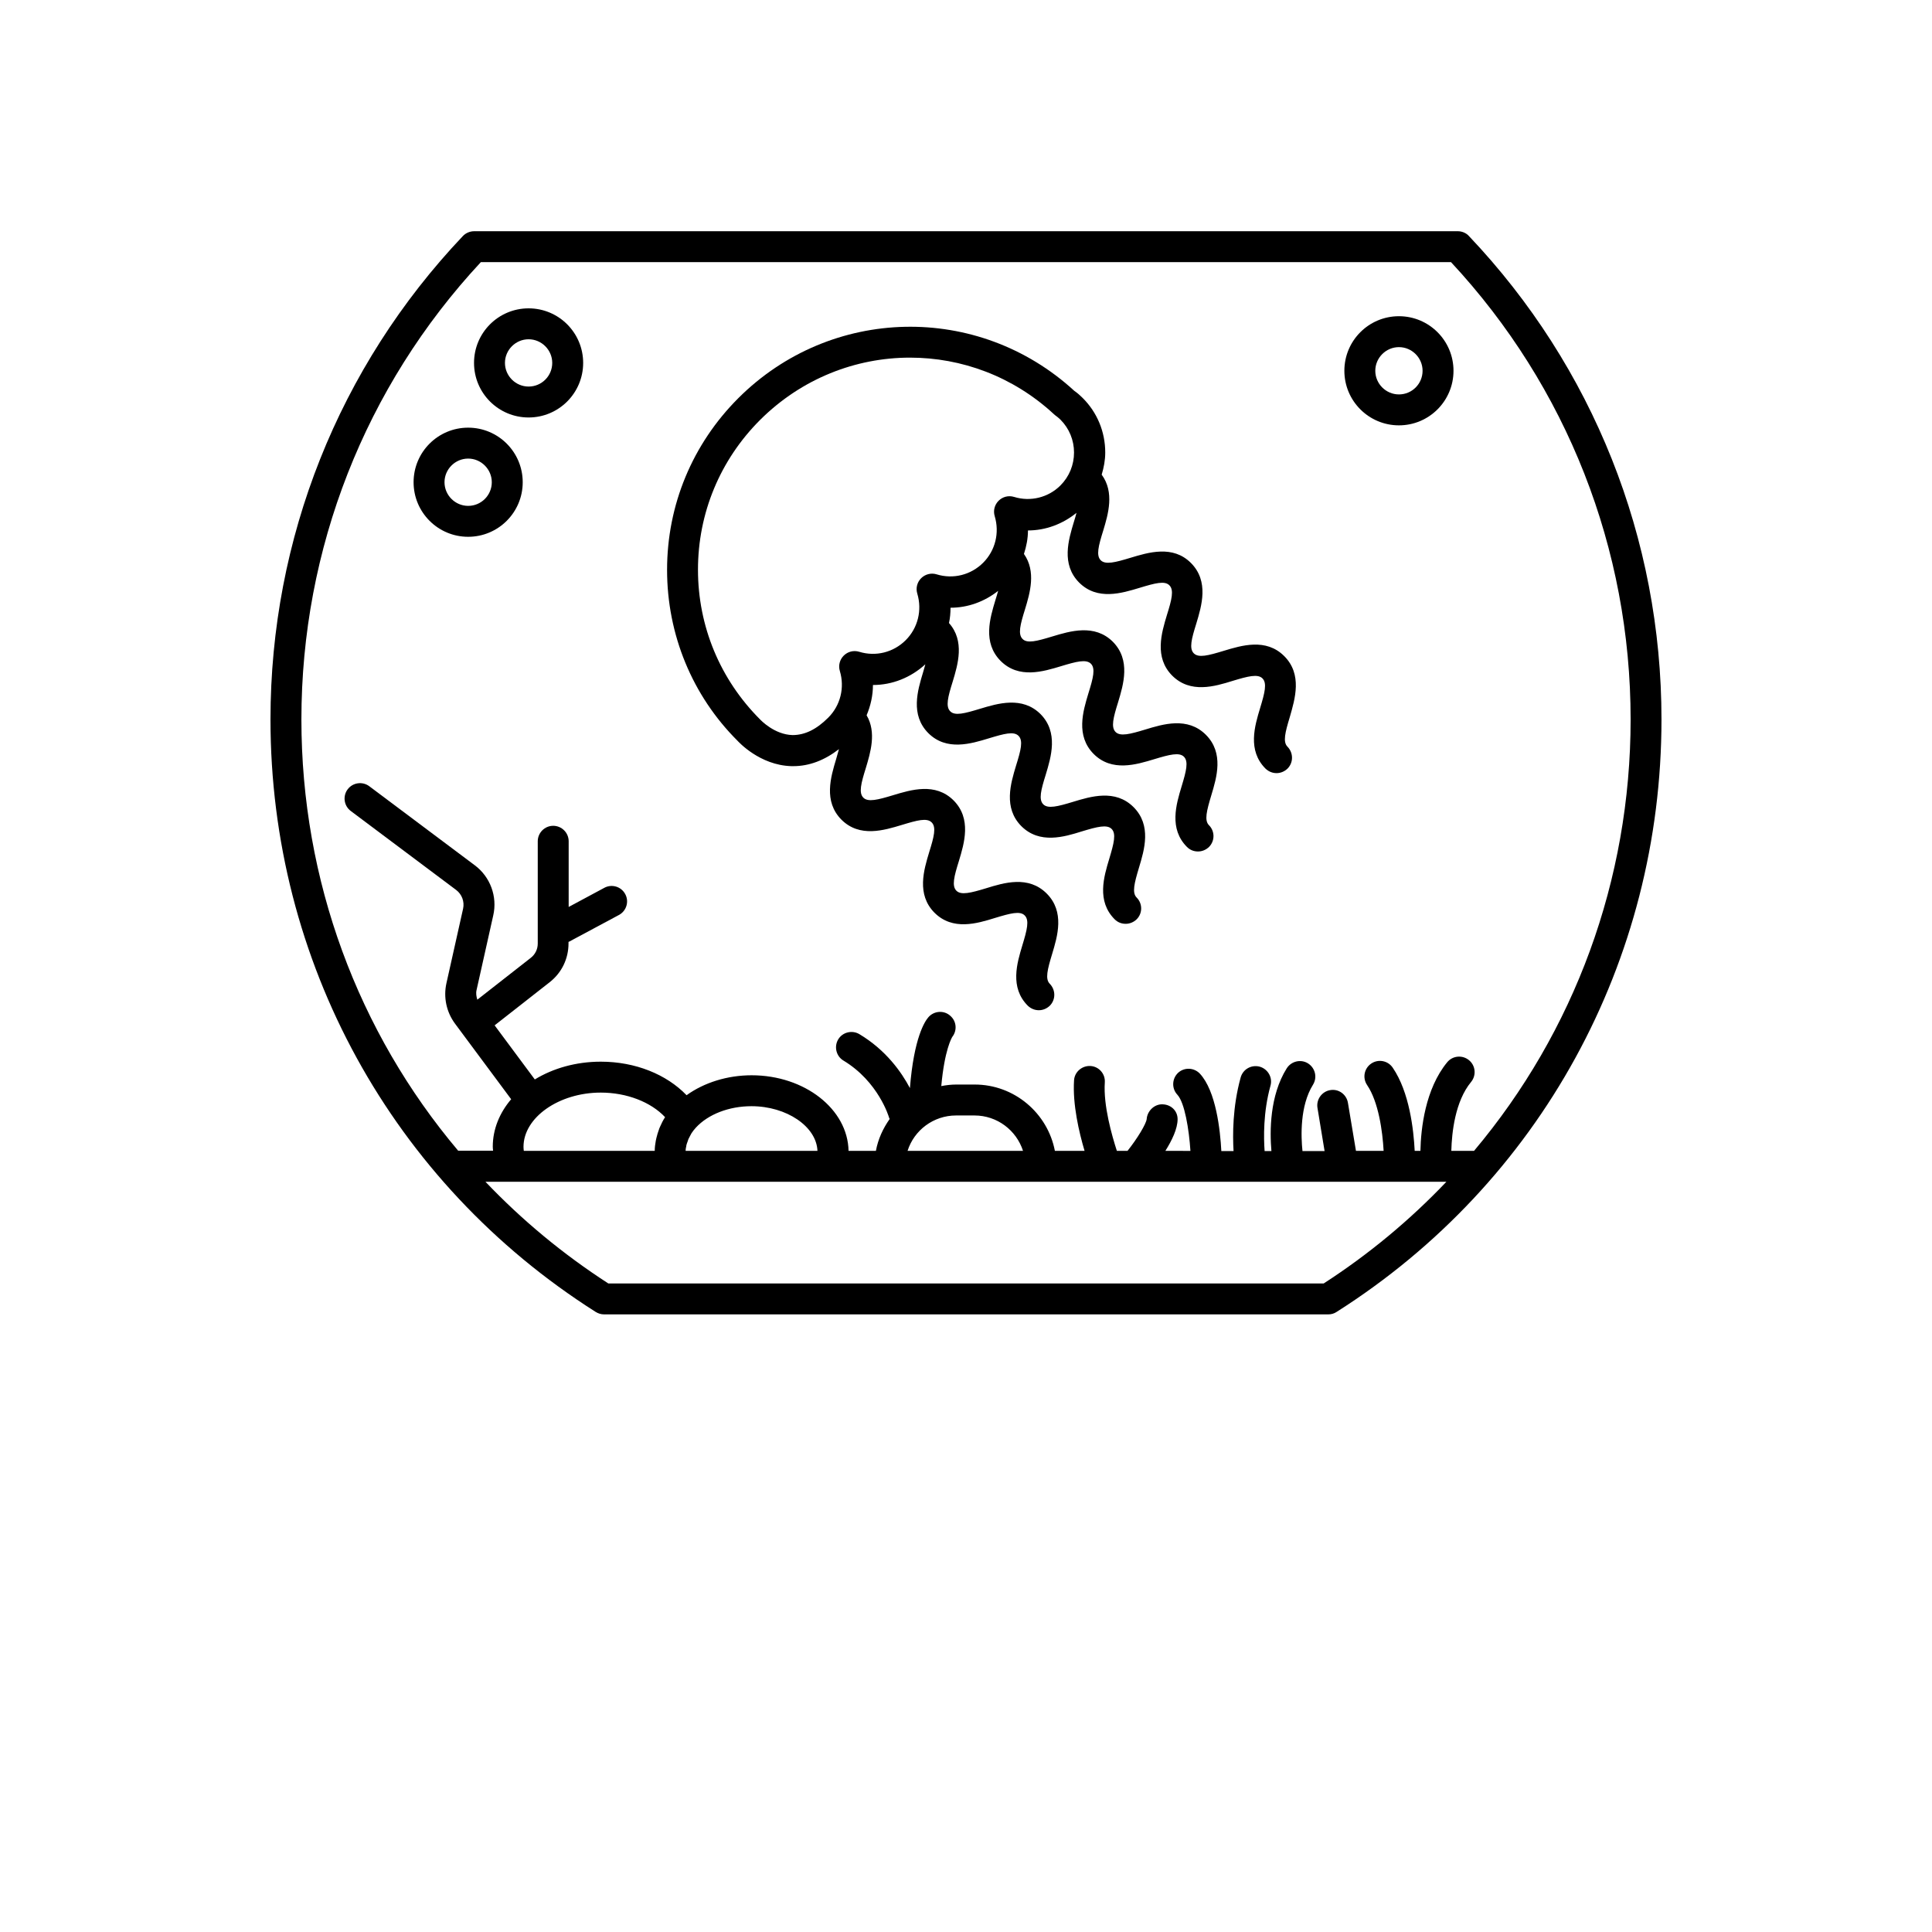
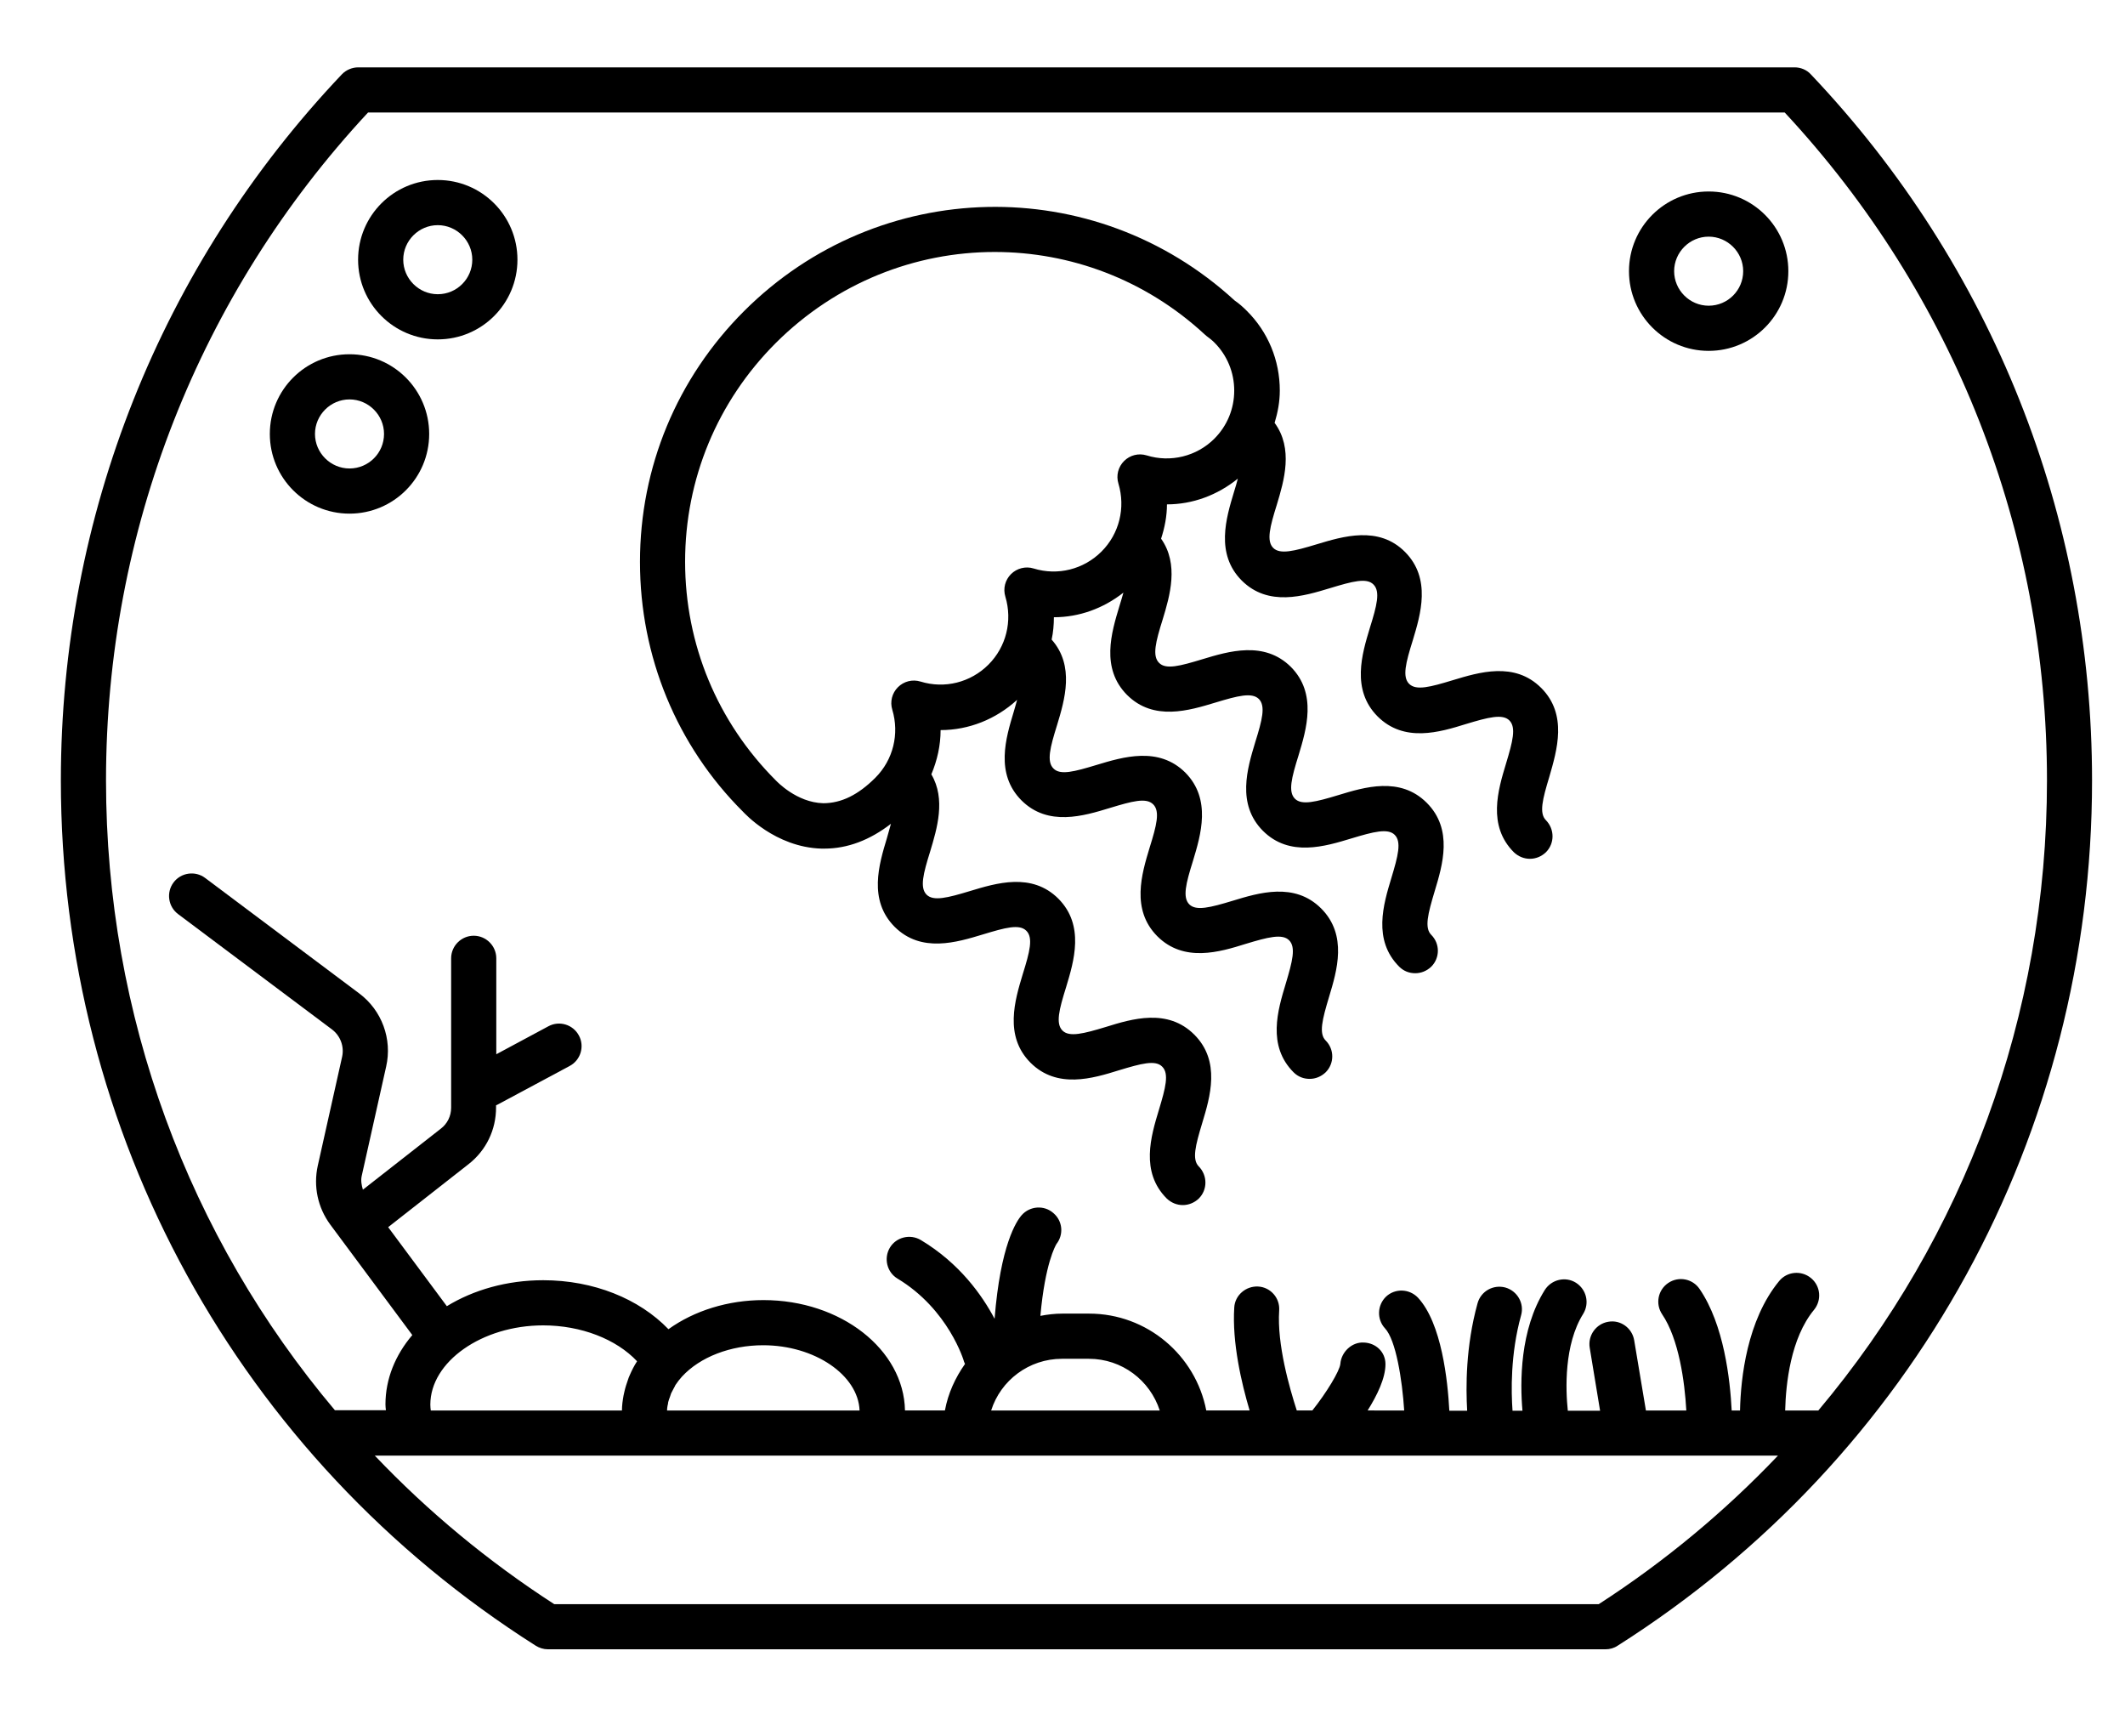
- <svg xmlns="http://www.w3.org/2000/svg" width="700pt" height="700pt" version="1.1" viewBox="0 0 700 700">
-   <defs>
-  </defs>
+ <svg xmlns="http://www.w3.org/2000/svg" version="1.1" viewBox="82.899 67.066 527.264 430.534">
  <g>
    <path d="m528.19 83.777h-356.38c-1.512 0-3.023 0.617-4.09 1.734-44.965 47.434-69.719 109.65-69.719 175.17 0 87.586 44.016 167.83 117.82 214.65 0.895 0.559 1.961 0.895 3.023 0.895h262.41c1.062 0 2.129-0.281 3.023-0.895 73.699-46.762 117.71-127.01 117.71-214.65 0-65.52-24.754-127.73-69.777-175.17-1.008-1.121-2.519-1.734-4.031-1.734zm-48.605 381.25h-259.17c-16.465-10.641-31.359-23.016-44.52-36.848h348.16c-13.164 13.832-28.004 26.207-44.465 36.848zm-230.89-50.121c0.113-0.449 0.281-0.895 0.449-1.344 0.113-0.281 0.168-0.559 0.281-0.84 0.223-0.449 0.504-0.953 0.727-1.398 0.168-0.223 0.223-0.504 0.391-0.727 0.449-0.672 0.953-1.344 1.566-2.016 4.481-4.871 12.039-7.785 20.16-7.785 12.77 0 23.574 7.391 23.91 16.184h-47.77c0-0.391 0.055-0.785 0.113-1.121 0.117-0.336 0.117-0.617 0.172-0.953zm-9.574-6.606c-0.168 0.336-0.281 0.672-0.391 1.008-0.336 0.953-0.672 1.961-0.895 2.969-0.055 0.336-0.168 0.672-0.223 1.008-0.223 1.23-0.391 2.465-0.391 3.695h-47.434c-0.055-0.449-0.113-0.895-0.113-1.457 0-10.641 12.824-19.656 28-19.656 9.406 0 18.145 3.414 23.297 8.902-0.734 1.121-1.348 2.356-1.852 3.531zm107.29-4.144h6.664c8.23 0 15.176 5.375 17.586 12.824h-41.832c2.352-7.449 9.352-12.824 17.582-12.824zm187.66 12.824h-8.23c0.168-6.609 1.344-17.922 7.168-24.977 1.961-2.406 1.625-5.938-0.785-7.894-2.406-1.961-5.938-1.625-7.894 0.785-7.953 9.688-9.52 24.023-9.688 32.09h-2.07c-0.391-7.672-1.902-21.281-7.953-30.129-1.734-2.574-5.207-3.246-7.785-1.512-2.574 1.734-3.246 5.207-1.512 7.785 4.144 6.106 5.602 16.742 5.992 23.855h-10.023l-2.91-17.414c-0.504-3.023-3.359-5.152-6.441-4.594-3.023 0.504-5.098 3.414-4.594 6.441l2.574 15.625h-8.008c-0.559-5.266-0.953-16.406 3.809-24.023 1.625-2.633 0.84-6.047-1.793-7.727-2.574-1.625-6.047-0.84-7.727 1.793-6.215 9.91-6.16 22.902-5.543 29.961h-2.465c-0.336-4.703-0.559-14 2.129-23.688 0.84-2.969-0.953-6.047-3.922-6.887-2.969-0.785-6.047 0.895-6.887 3.922-2.969 10.754-2.91 20.887-2.574 26.656h-4.426c-0.391-7.449-1.902-21.727-7.785-28.055-2.129-2.238-5.656-2.352-7.894-0.281-2.238 2.129-2.352 5.656-0.281 7.894 2.688 2.856 4.258 12.656 4.762 20.383l-9.074-0.012c2.352-3.754 4.426-8.008 4.426-11.48 0-3.023-2.352-5.266-5.375-5.375-2.969-0.168-5.602 2.352-5.824 5.32-0.168 1.734-3.414 7.113-6.945 11.535h-3.863c-1.793-5.543-4.93-16.406-4.367-24.809 0.223-3.078-2.129-5.769-5.207-5.938-3.023-0.168-5.769 2.129-5.938 5.207-0.559 8.68 1.793 18.762 3.809 25.535h-10.754c-2.633-13.664-14.672-24.023-29.062-24.023h-6.664c-1.848 0-3.695 0.223-5.434 0.559 1.176-13.047 3.754-17.414 3.977-17.809 1.848-2.352 1.566-5.711-0.727-7.672-2.297-2.07-5.879-1.793-7.894 0.504-1.289 1.457-5.266 7.391-6.719 25.703-3.078-5.824-8.68-13.777-18.312-19.543-2.633-1.566-6.106-0.727-7.672 1.902-1.566 2.633-0.727 6.106 1.902 7.672 12.656 7.617 16.465 20.383 16.52 20.664 0.055 0.168 0.168 0.336 0.223 0.504-2.406 3.414-4.199 7.281-4.984 11.535l-9.91 0.008c-0.281-15.121-15.902-27.383-35.113-27.383-8.793 0-17.191 2.633-23.574 7.223-7.281-7.559-18.594-12.152-31.078-12.152-9.016 0-17.305 2.406-23.91 6.441l-14.559-19.602 19.938-15.625c4.367-3.414 6.832-8.512 6.832-14.055v-0.559c0.113-0.055 0.168-0.055 0.281-0.113l17.977-9.633c2.742-1.457 3.754-4.871 2.297-7.559-1.457-2.742-4.871-3.754-7.559-2.297l-12.938 6.945v-23.801c0-3.078-2.519-5.602-5.602-5.602-3.078 0-5.602 2.519-5.602 5.602v37.07c0 2.07-0.953 3.977-2.574 5.207l-19.32 15.121c-0.336-1.121-0.559-2.297-0.281-3.473l6.047-27.047c1.566-6.832-1.062-14-6.719-18.199l-38.191-28.617c-2.465-1.848-5.992-1.344-7.84 1.121-1.848 2.465-1.344 5.992 1.121 7.84l38.191 28.617c2.07 1.566 3.078 4.199 2.519 6.777l-6.047 27.047c-1.121 5.098 0 10.359 3.078 14.559l20.383 27.441c-4.199 4.93-6.664 10.863-6.664 17.191 0 0.504 0.055 0.953 0.113 1.457h-12.656c-36.297-43.012-56.793-97.891-56.793-156.24 0-61.824 23.07-120.62 65.016-165.7h351.51c42 45.137 65.074 103.88 65.074 165.7 0 58.352-20.496 113.23-56.73 156.3z" />
    <path d="m169.62 154.95c-10.922 0-19.77 8.848-19.77 19.77s8.848 19.77 19.77 19.77 19.77-8.848 19.77-19.77c-0.004-10.922-8.852-19.77-19.77-19.77zm0 28.336c-4.703 0-8.566-3.863-8.566-8.566s3.863-8.566 8.566-8.566 8.566 3.863 8.566 8.566-3.809 8.566-8.566 8.566z" />
    <path d="m191.52 111.72c-10.922 0-19.77 8.848-19.77 19.77s8.848 19.77 19.77 19.77 19.77-8.848 19.77-19.77-8.848-19.77-19.77-19.77zm0 28.336c-4.703 0-8.566-3.863-8.566-8.566s3.863-8.566 8.566-8.566 8.566 3.863 8.566 8.566c0.004 4.703-3.805 8.566-8.566 8.566z" />
    <path d="m506.86 114.57c-10.922 0-19.77 8.848-19.77 19.77s8.848 19.77 19.77 19.77 19.77-8.848 19.77-19.77c0-10.918-8.848-19.77-19.77-19.77zm0 28.336c-4.703 0-8.566-3.863-8.566-8.566s3.863-8.566 8.566-8.566 8.566 3.863 8.566 8.566c0.004 4.703-3.805 8.566-8.566 8.566z" />
    <path d="m465.3 237.72c-6.609-6.609-15.457-3.863-21.953-1.902-5.543 1.68-9.07 2.633-10.809 0.895-1.734-1.734-0.84-5.207 0.895-10.754 1.961-6.496 4.648-15.344-1.902-21.953-6.551-6.609-15.457-3.863-21.953-1.902-5.543 1.68-9.07 2.574-10.754 0.895-1.734-1.734-0.84-5.207 0.895-10.754 1.793-5.938 4.144-13.887-0.559-20.273 0.785-2.574 1.289-5.266 1.289-8.008 0-7.504-2.91-14.559-8.23-19.824-0.953-0.953-1.902-1.793-2.969-2.519-34.832-31.977-88.258-30.801-121.74 2.633-16.633 16.633-25.816 38.695-25.816 62.215 0 23.465 9.129 45.586 25.535 61.938 0.336 0.336 8.008 8.848 19.488 9.184h0.727c5.769 0 11.312-2.129 16.52-6.16-0.281 1.062-0.617 2.238-1.008 3.586-1.961 6.496-4.648 15.344 1.902 21.953 6.609 6.609 15.457 3.863 21.953 1.902 5.543-1.68 9.016-2.633 10.754-0.895 1.734 1.734 0.84 5.207-0.895 10.754-1.961 6.496-4.648 15.344 1.902 21.953 6.609 6.609 15.457 3.922 21.953 1.902 5.543-1.68 9.07-2.633 10.754-0.895 1.734 1.734 0.84 5.207-0.84 10.754-1.961 6.496-4.648 15.344 1.961 21.953 1.121 1.062 2.519 1.625 3.977 1.625 1.457 0 2.856-0.559 3.977-1.625 2.184-2.184 2.184-5.711 0-7.953-1.734-1.734-0.84-5.207 0.84-10.754 1.961-6.496 4.648-15.344-1.961-21.953s-15.457-3.922-21.953-1.902c-5.543 1.68-9.07 2.574-10.754 0.895-1.734-1.734-0.84-5.207 0.895-10.754 1.961-6.496 4.648-15.344-1.902-21.953-6.609-6.609-15.457-3.863-21.953-1.902-5.543 1.68-9.07 2.574-10.754 0.895-1.734-1.734-0.84-5.207 0.895-10.754 1.68-5.602 3.922-12.938 0.281-19.098 1.457-3.473 2.297-7.168 2.297-10.977 7 0 13.719-2.688 18.984-7.504-0.281 0.953-0.504 1.902-0.84 2.969-1.961 6.496-4.648 15.344 1.902 21.953 6.609 6.609 15.512 3.863 21.953 1.902 5.543-1.68 9.016-2.633 10.754-0.895 1.734 1.734 0.84 5.207-0.895 10.754-1.961 6.496-4.648 15.344 1.902 21.953 6.609 6.609 15.512 3.922 21.953 1.902 5.543-1.68 9.07-2.574 10.754-0.895 1.734 1.734 0.84 5.207-0.84 10.809-1.961 6.496-4.648 15.344 1.961 21.953 1.121 1.121 2.519 1.625 3.977 1.625 1.457 0 2.856-0.559 3.977-1.625 2.184-2.184 2.184-5.711 0-7.894-1.734-1.734-0.84-5.207 0.84-10.809 1.961-6.496 4.648-15.344-1.961-21.953-6.609-6.609-15.512-3.863-21.953-1.902-5.543 1.68-9.07 2.574-10.754 0.895-1.734-1.734-0.84-5.207 0.895-10.754 1.961-6.496 4.648-15.344-1.902-21.953-6.609-6.551-15.457-3.863-21.953-1.902-5.543 1.68-9.07 2.633-10.754 0.895-1.734-1.734-0.84-5.207 0.895-10.754 1.902-6.273 4.426-14.727-1.344-21.223 0.391-1.793 0.559-3.695 0.559-5.543 6.273 0 12.266-2.184 17.246-6.106-0.281 1.062-0.617 2.129-1.008 3.414-1.961 6.496-4.648 15.344 1.902 21.953 6.609 6.609 15.457 3.863 21.953 1.902 5.543-1.68 9.016-2.574 10.754-0.895 1.734 1.734 0.84 5.207-0.895 10.754-1.961 6.496-4.648 15.344 1.902 21.953 6.609 6.609 15.457 3.863 21.953 1.902 5.543-1.68 9.07-2.574 10.754-0.895 1.734 1.734 0.84 5.207-0.84 10.754-1.961 6.496-4.648 15.344 1.961 21.953 1.121 1.121 2.519 1.625 3.977 1.625 1.457 0 2.856-0.559 3.977-1.625 2.184-2.184 2.184-5.711 0-7.894-1.734-1.734-0.84-5.207 0.84-10.809 1.961-6.496 4.648-15.344-1.961-21.953s-15.512-3.863-21.953-1.902c-5.543 1.68-9.07 2.574-10.754 0.895-1.734-1.734-0.84-5.207 0.895-10.754 1.961-6.496 4.648-15.344-1.902-21.953-6.609-6.551-15.457-3.863-21.953-1.902-5.543 1.68-9.07 2.633-10.754 0.895-1.734-1.734-0.84-5.207 0.895-10.754 1.793-5.879 4.09-13.719-0.391-20.047 0.895-2.742 1.457-5.602 1.457-8.512 6.383 0 12.543-2.297 17.586-6.383-0.281 1.008-0.559 2.129-0.953 3.305-1.961 6.496-4.648 15.344 1.902 21.953 6.609 6.609 15.457 3.863 21.953 1.902 5.543-1.68 9.07-2.633 10.754-0.895 1.734 1.734 0.84 5.207-0.895 10.754-1.961 6.496-4.648 15.344 1.902 21.953 6.609 6.609 15.457 3.922 21.953 1.902 5.543-1.68 9.07-2.574 10.754-0.895 1.734 1.734 0.84 5.207-0.84 10.754-1.961 6.496-4.648 15.344 1.961 21.953 1.121 1.062 2.519 1.625 3.977 1.625 1.457 0 2.856-0.559 3.977-1.625 2.184-2.184 2.184-5.711 0-7.953-1.734-1.734-0.84-5.207 0.84-10.754 1.902-6.609 4.59-15.457-2.016-22.066zm-97.891-57.68c-2.016-0.617-4.144-0.055-5.602 1.398-1.457 1.457-2.016 3.586-1.398 5.602 1.793 5.992 0.223 12.434-4.199 16.855-4.426 4.426-10.863 6.047-16.855 4.199-1.961-0.617-4.144-0.055-5.602 1.398-1.457 1.457-2.016 3.586-1.398 5.602 1.793 5.992 0.223 12.434-4.199 16.855-4.426 4.426-10.863 6.047-16.855 4.199-2.016-0.617-4.144-0.055-5.602 1.398-1.457 1.457-2.016 3.586-1.398 5.602 1.793 5.992 0.223 12.434-4.199 16.855-4.258 4.258-8.457 6.328-12.938 6.328-6.609-0.168-11.535-5.434-11.762-5.656-14.504-14.504-22.512-33.77-22.512-54.266s8.008-39.762 22.512-54.266c15.062-15.008 34.664-22.566 54.32-22.566 18.648 0 37.297 6.777 52.078 20.441 0.168 0.168 0.336 0.281 0.449 0.391 0.672 0.504 1.344 1.008 1.961 1.625 3.191 3.191 4.93 7.449 4.93 11.93 0 4.481-1.734 8.734-4.93 11.93-4.367 4.371-10.863 5.992-16.801 4.144z" />
  </g>
</svg>
